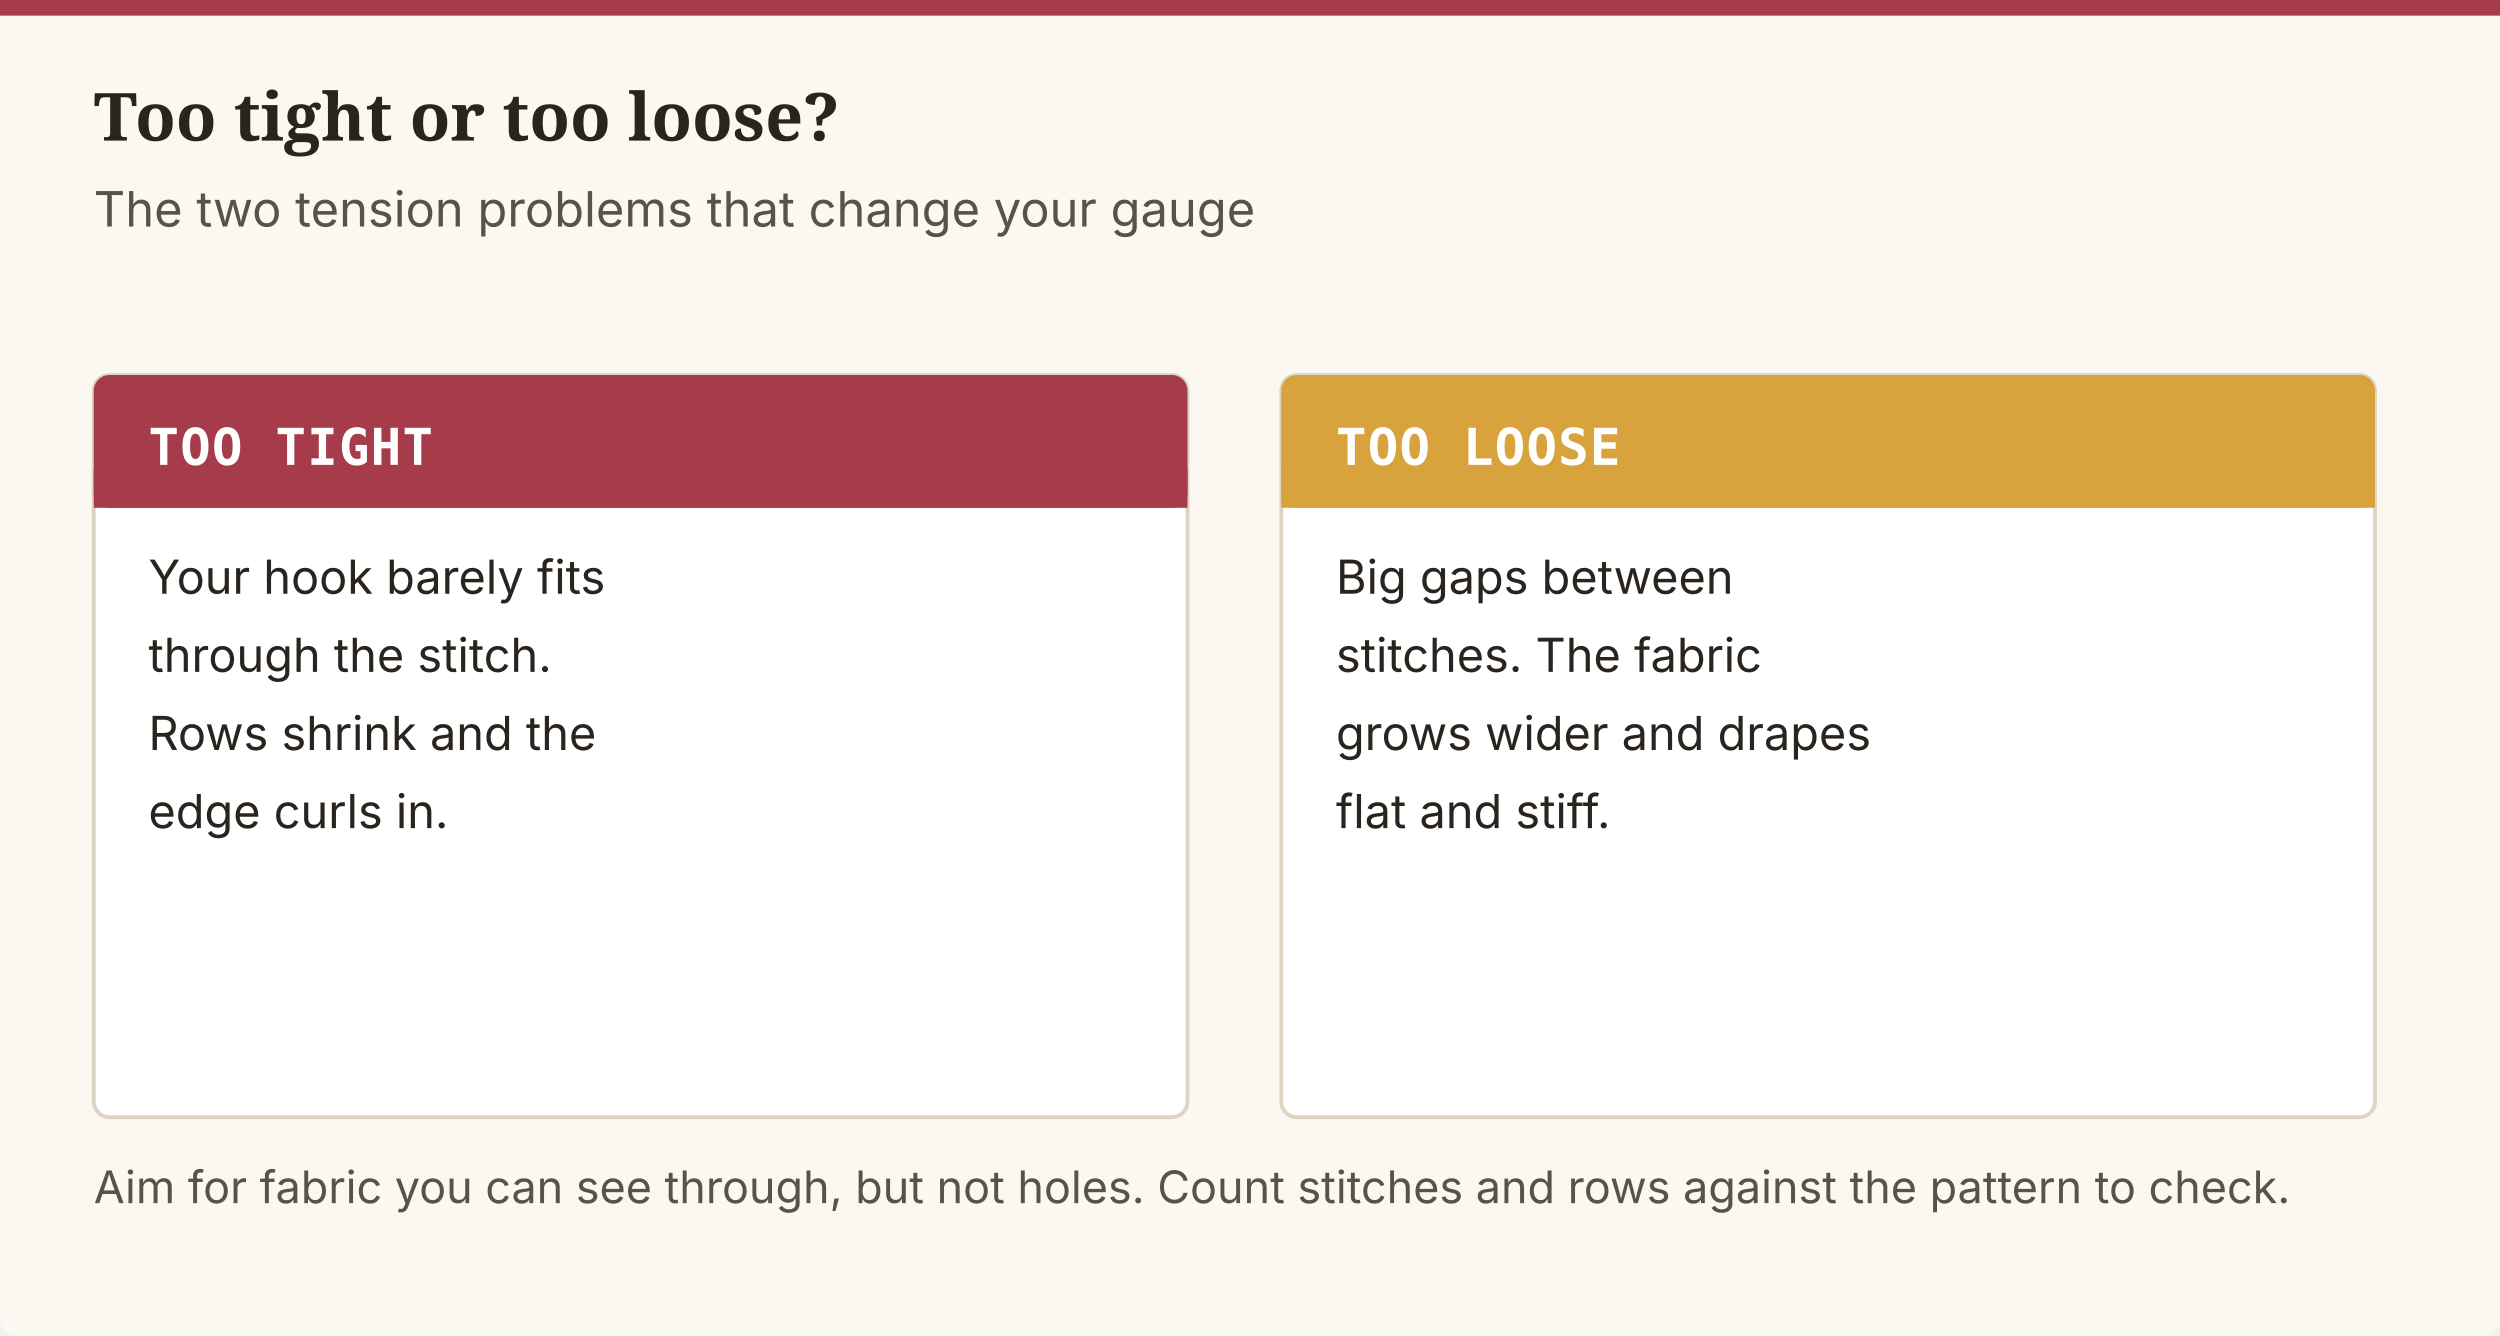
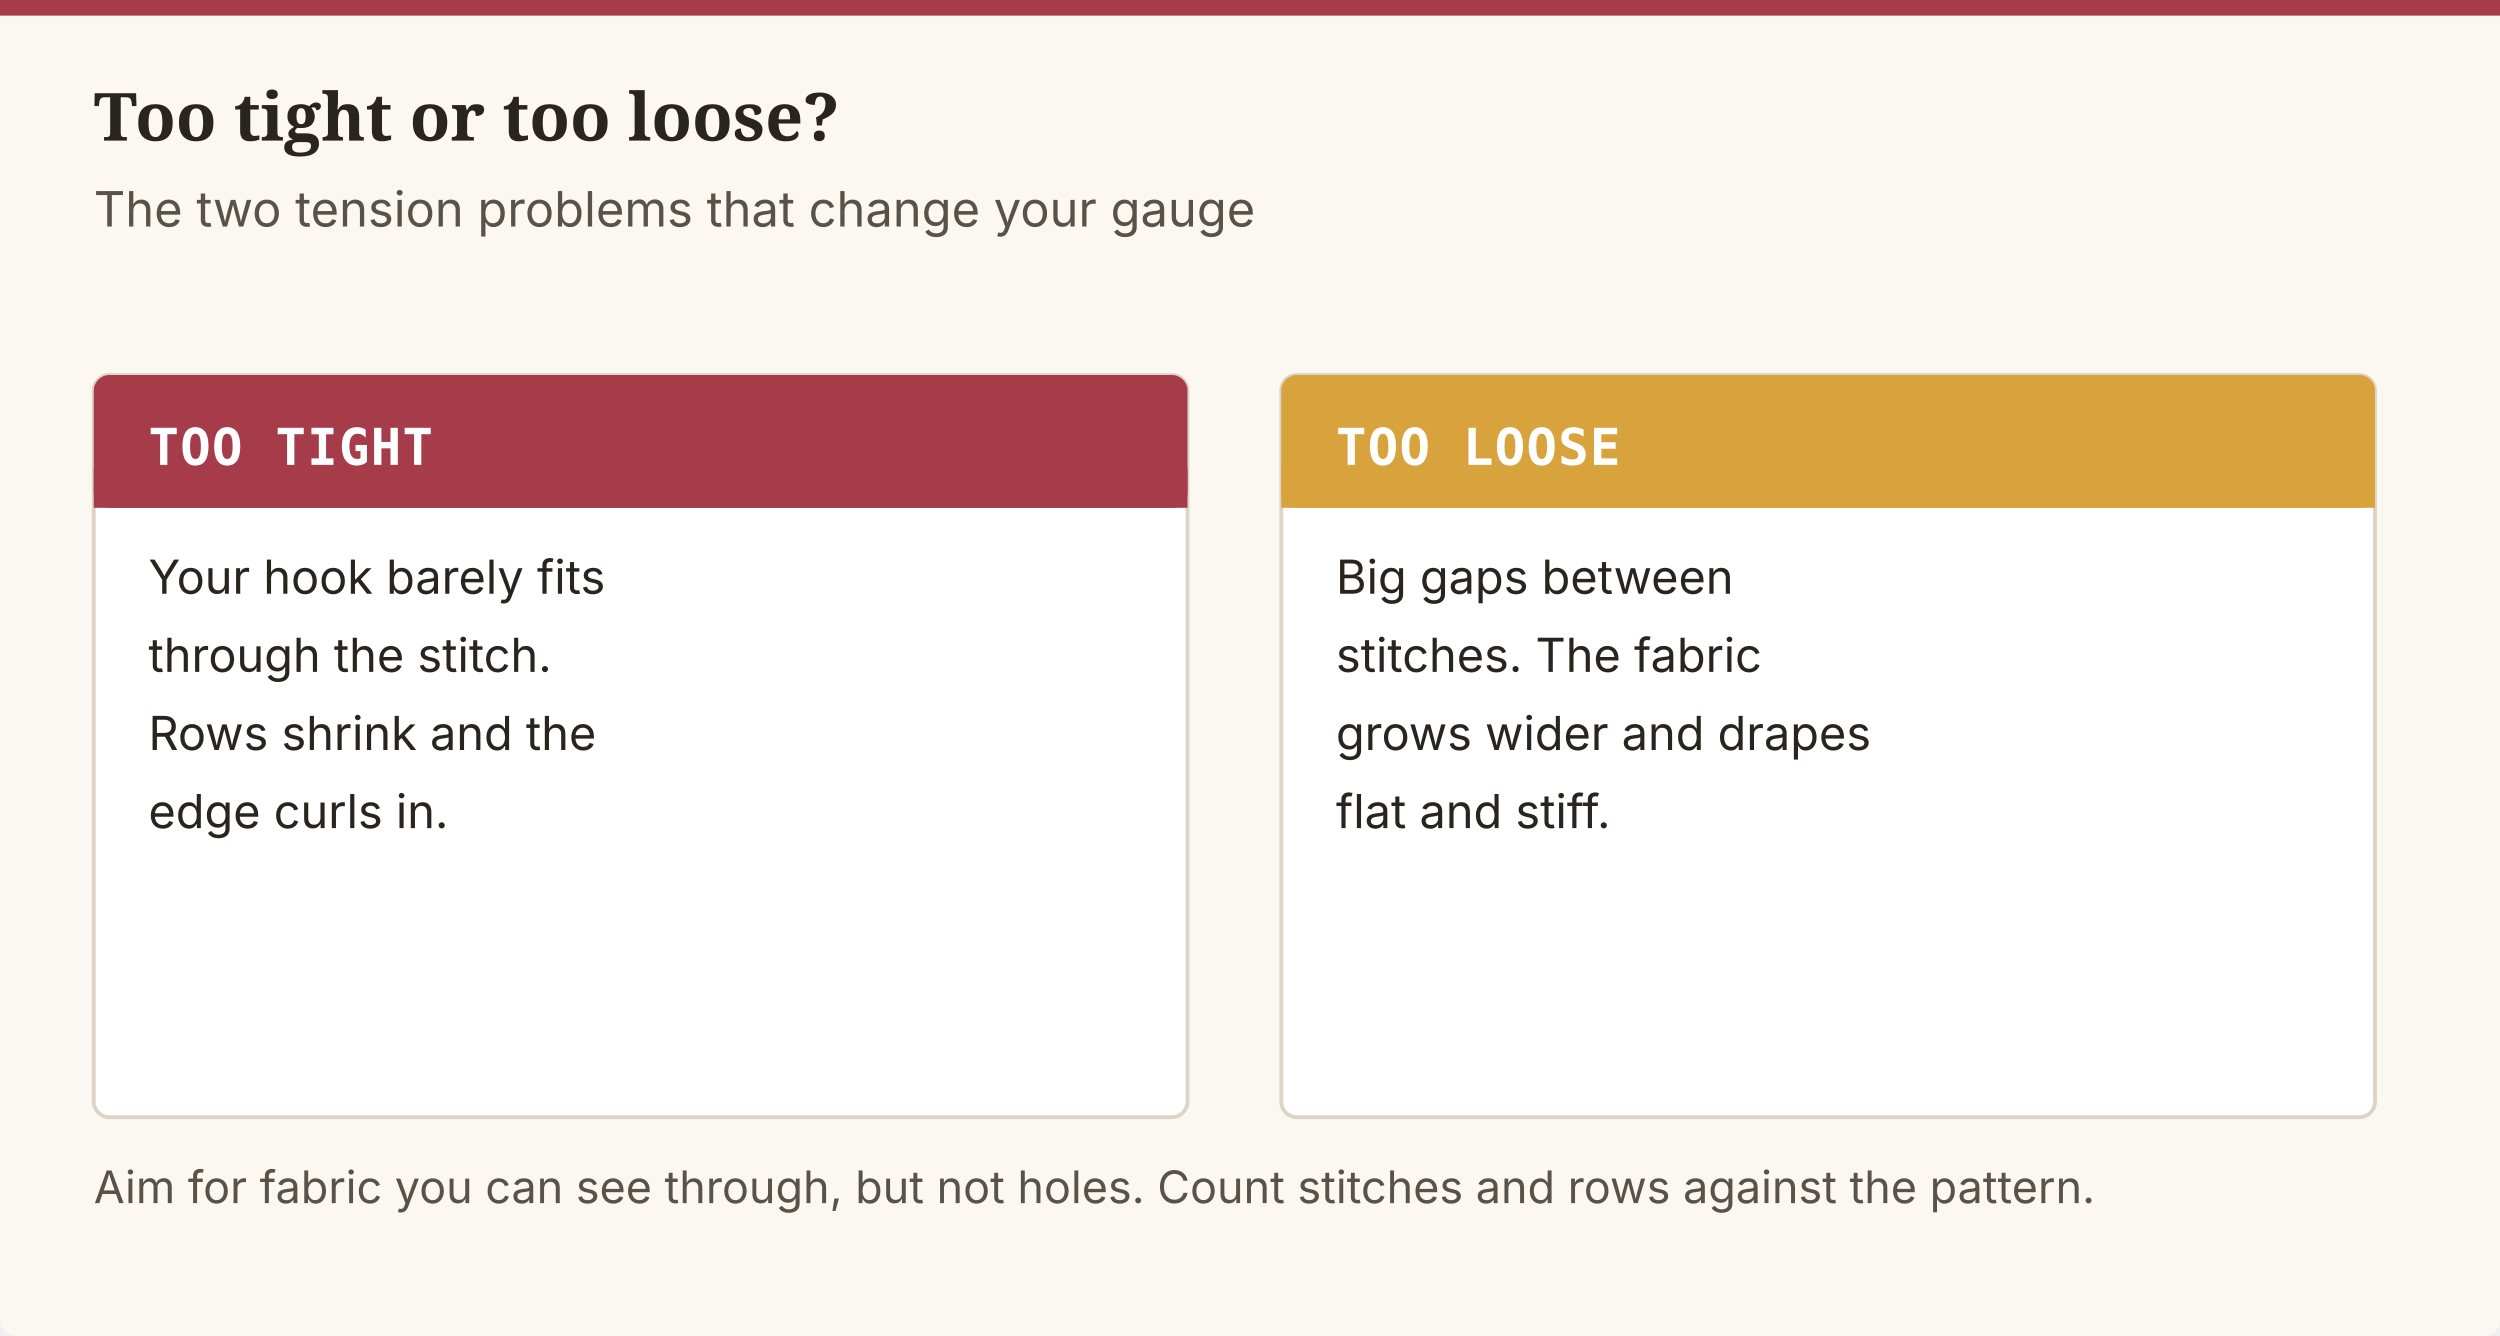
<svg xmlns="http://www.w3.org/2000/svg" viewBox="0 0 640 342" width="640" height="342" font-family="'Work Sans', -apple-system, sans-serif">
  <rect width="640" height="342" rx="4" fill="#FBF8F2" />
  <rect x="0" y="0" width="640" height="4" fill="#A63B4A" />
  <text x="24" y="36" font-family="Fraunces, Georgia, serif" font-size="17" font-weight="600" fill="#2A241E" text-anchor="start">Too tight or too loose?</text>
  <text x="24" y="58" font-family="'Work Sans', -apple-system, sans-serif" font-size="12.5" font-weight="400" fill="#5A5148" text-anchor="start">The two tension problems that change your gauge</text>
  <rect x="24" y="96" width="280" height="190" rx="4" fill="#FFFFFF" stroke="#DDD4C6" />
  <rect x="24" y="96" width="280" height="34" rx="4" fill="#A63B4A" />
  <rect x="24" y="120" width="280" height="10" fill="#A63B4A" />
  <text x="38" y="119" font-family="'Space Mono', monospace" font-size="13" font-weight="700" fill="#FFFFFF" text-anchor="start" letter-spacing="0.3">TOO TIGHT</text>
  <text x="38" y="152" font-family="'Work Sans', -apple-system, sans-serif" font-size="12" font-weight="400" fill="#2A241E" text-anchor="start">Your hook barely fits</text>
  <text x="38" y="172" font-family="'Work Sans', -apple-system, sans-serif" font-size="12" font-weight="400" fill="#2A241E" text-anchor="start">through the stitch.</text>
  <text x="38" y="192" font-family="'Work Sans', -apple-system, sans-serif" font-size="12" font-weight="400" fill="#2A241E" text-anchor="start">Rows shrink and the</text>
  <text x="38" y="212" font-family="'Work Sans', -apple-system, sans-serif" font-size="12" font-weight="400" fill="#2A241E" text-anchor="start">edge curls in.</text>
  <rect x="328" y="96" width="280" height="190" rx="4" fill="#FFFFFF" stroke="#DDD4C6" />
  <rect x="328" y="96" width="280" height="34" rx="4" fill="#D8A23C" />
  <rect x="328" y="120" width="280" height="10" fill="#D8A23C" />
  <text x="342" y="119" font-family="'Space Mono', monospace" font-size="13" font-weight="700" fill="#FFFFFF" text-anchor="start" letter-spacing="0.3">TOO LOOSE</text>
  <text x="342" y="152" font-family="'Work Sans', -apple-system, sans-serif" font-size="12" font-weight="400" fill="#2A241E" text-anchor="start">Big gaps between</text>
  <text x="342" y="172" font-family="'Work Sans', -apple-system, sans-serif" font-size="12" font-weight="400" fill="#2A241E" text-anchor="start">stitches. The fabric</text>
  <text x="342" y="192" font-family="'Work Sans', -apple-system, sans-serif" font-size="12" font-weight="400" fill="#2A241E" text-anchor="start">grows wider and drapes</text>
  <text x="342" y="212" font-family="'Work Sans', -apple-system, sans-serif" font-size="12" font-weight="400" fill="#2A241E" text-anchor="start">flat and stiff.</text>
-   <text x="24" y="308" font-family="'Work Sans', -apple-system, sans-serif" font-size="11.5" font-weight="400" fill="#5A5148" text-anchor="start">Aim for fabric you can see through, but not holes. Count stitches and rows against the pattern to check.</text>
+   <text x="24" y="308" font-family="'Work Sans', -apple-system, sans-serif" font-size="11.5" font-weight="400" fill="#5A5148" text-anchor="start">Aim for fabric you can see through, but not holes. Count stitches and rows against the pattern.</text>
</svg>
